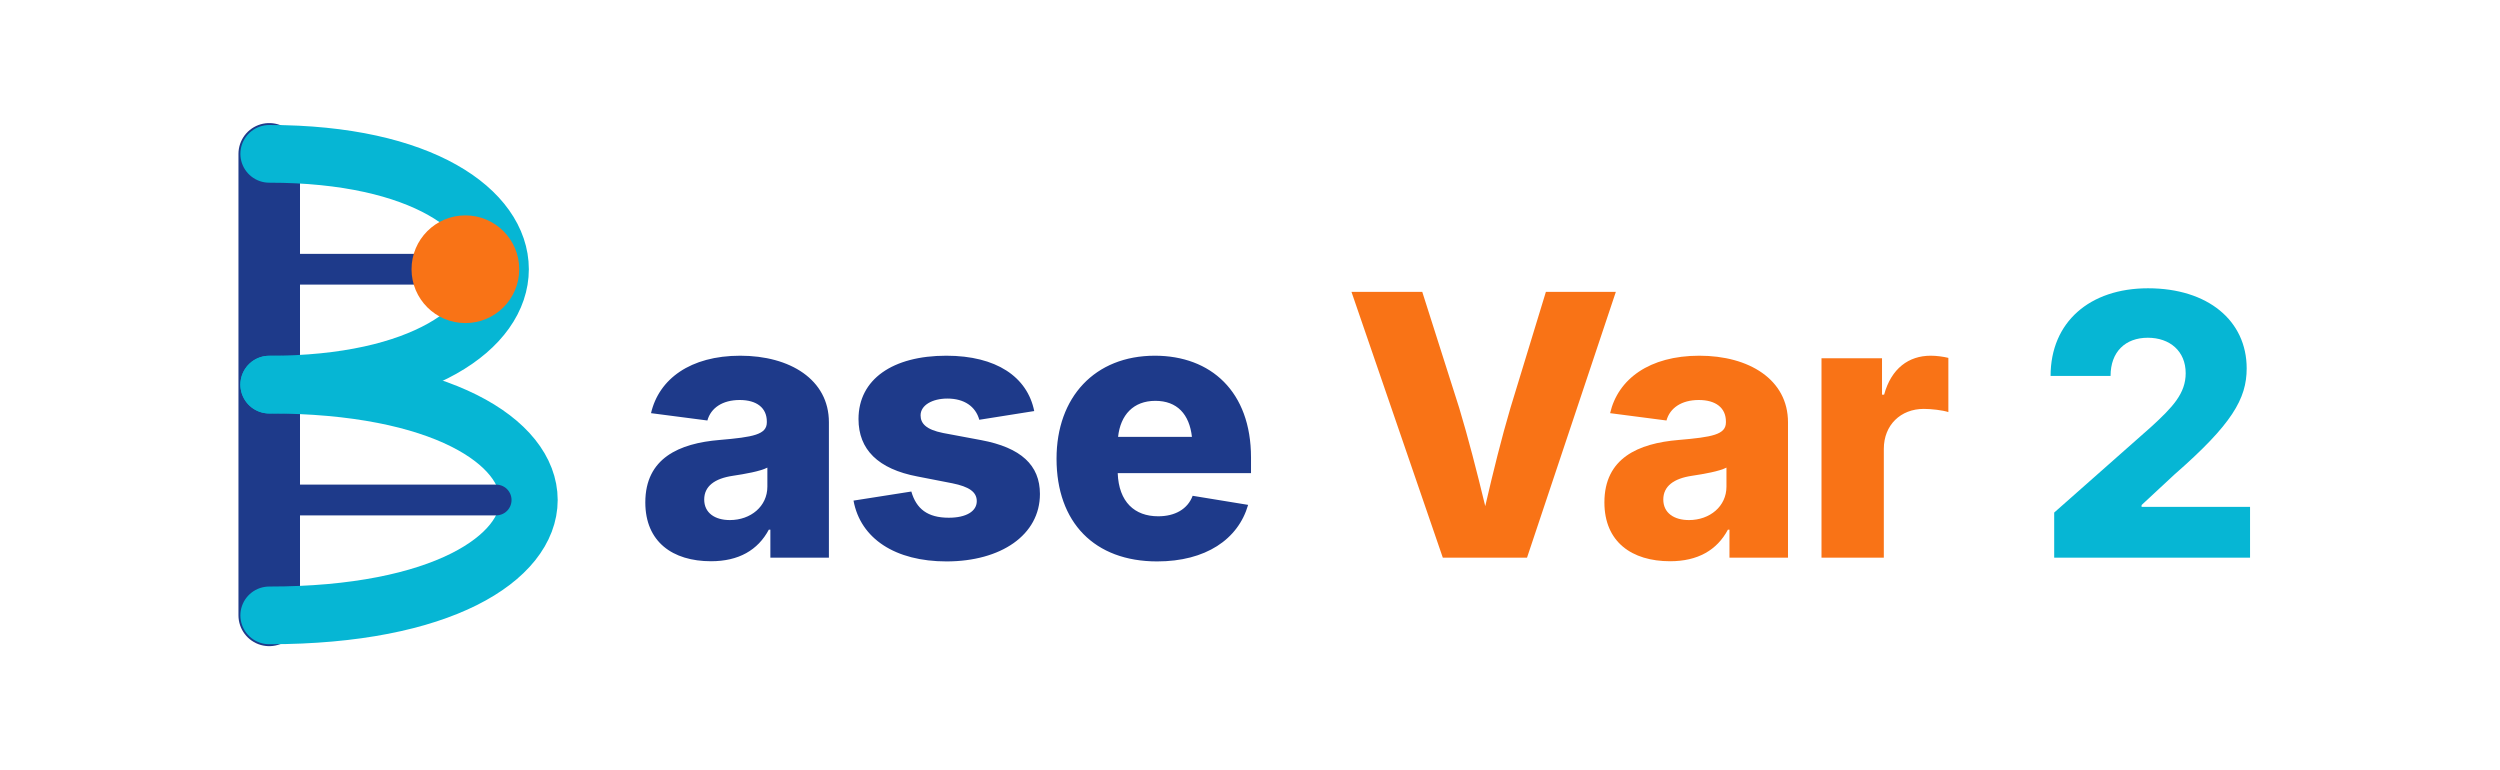
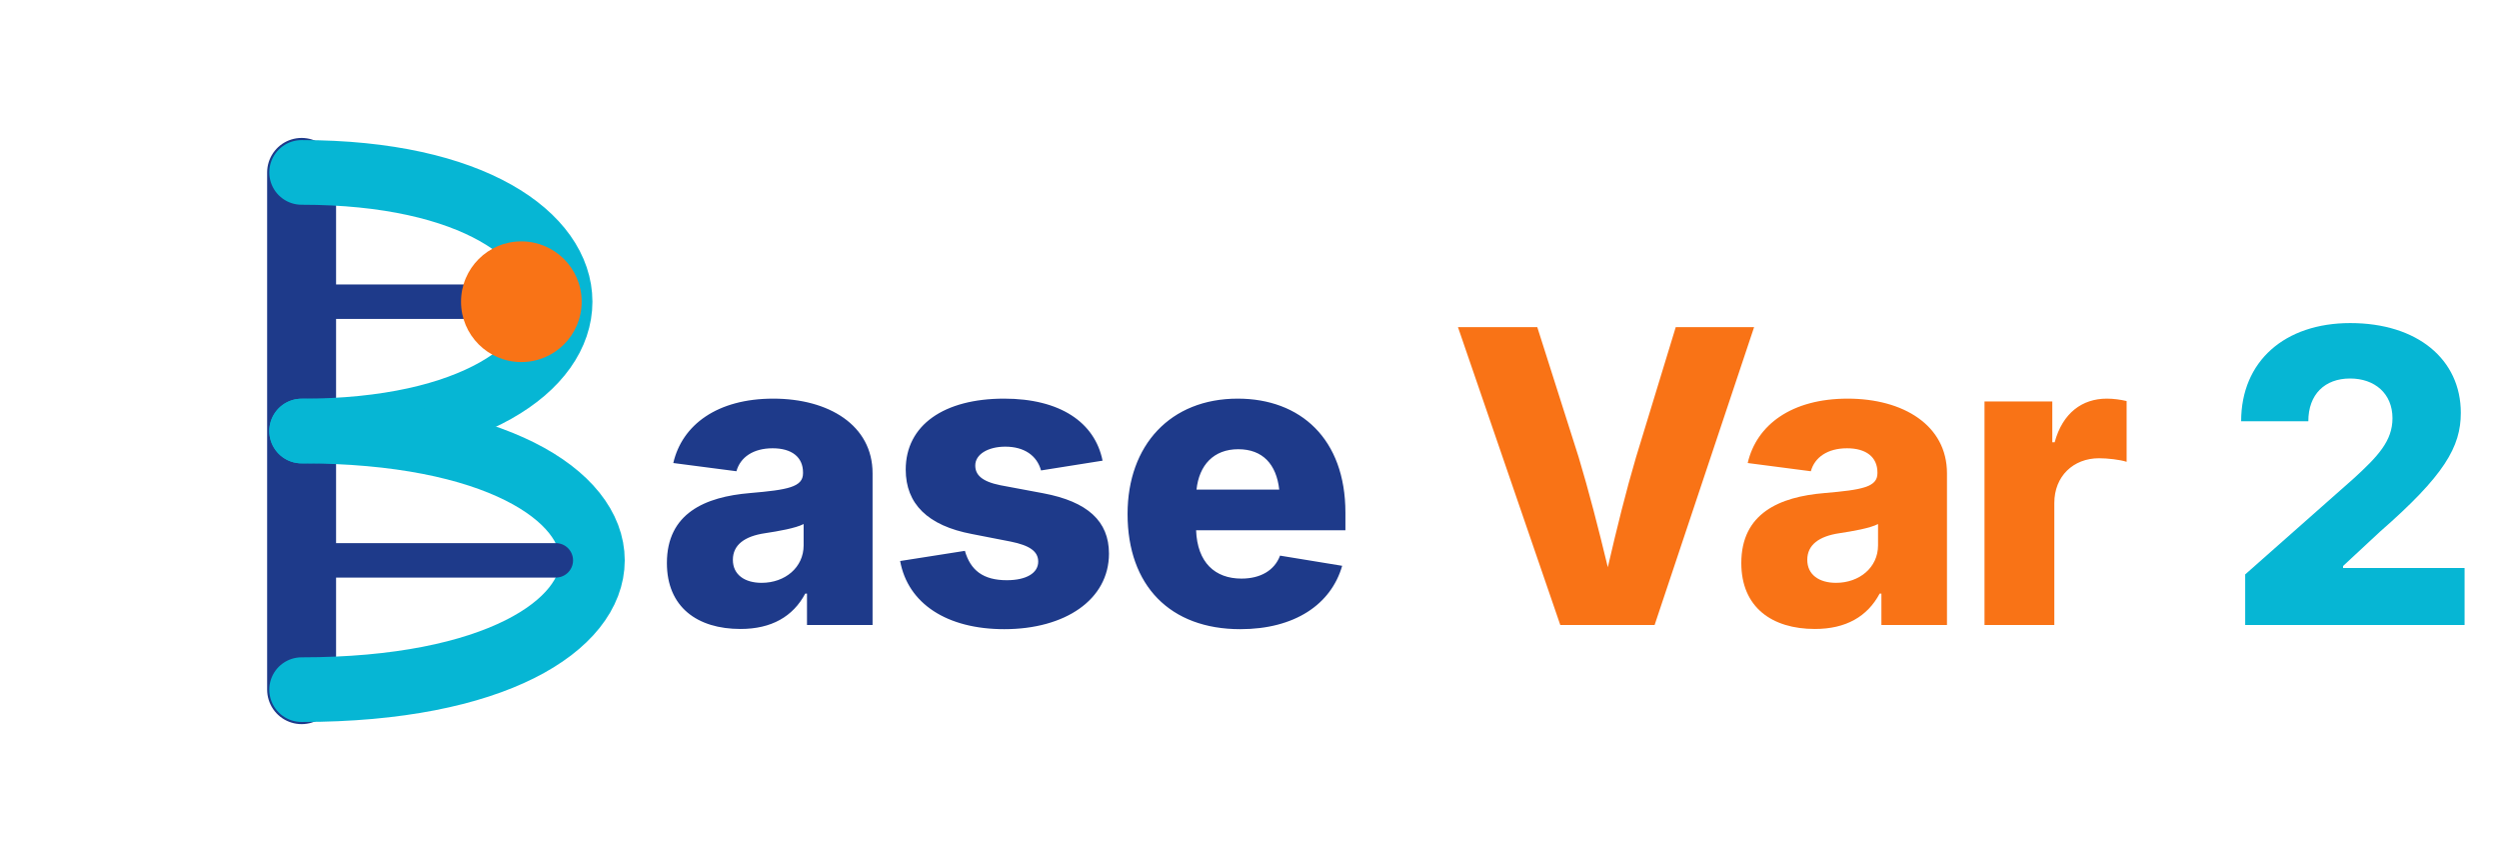
- <svg xmlns="http://www.w3.org/2000/svg" viewBox="0 0 650 200" width="100%" height="100%">
-   <rect width="650" height="200" fill="transparent" />
+ <svg xmlns="http://www.w3.org/2000/svg" viewBox="0 0 580 200" width="100%" height="100%">
+   <rect width="580" height="200" fill="transparent" />
  <g transform="translate(10, 0)">
    <line x1="60" y1="40" x2="60" y2="160" stroke="#1E3A8A" stroke-width="16" stroke-linecap="round" />
    <path d="M 60 40 C 140 40, 140 100, 60 100" fill="none" stroke="#06B6D4" stroke-width="15" stroke-linecap="round" />
    <path d="M 60 100 C 150 100, 150 160, 60 160" fill="none" stroke="#06B6D4" stroke-width="15" stroke-linecap="round" />
    <line x1="60" y1="130" x2="119" y2="130" stroke="#1E3A8A" stroke-width="8" stroke-linecap="round" />
    <line x1="60" y1="70" x2="111" y2="70" stroke="#1E3A8A" stroke-width="8" stroke-linecap="round" />
    <circle cx="111" cy="70" r="14" fill="#F97316" />
  </g>
-   <text x="165" y="145" font-family="system-ui, -apple-system, sans-serif" font-weight="800" font-size="95" letter-spacing="-2">
+   <text x="152" y="145" font-family="system-ui, -apple-system, sans-serif" font-weight="800" font-size="95" letter-spacing="-2">
    <tspan fill="#1E3A8A">ase</tspan>
    <tspan fill="#F97316">Var</tspan>
    <tspan fill="#06B6D4">2</tspan>
  </text>
</svg>
